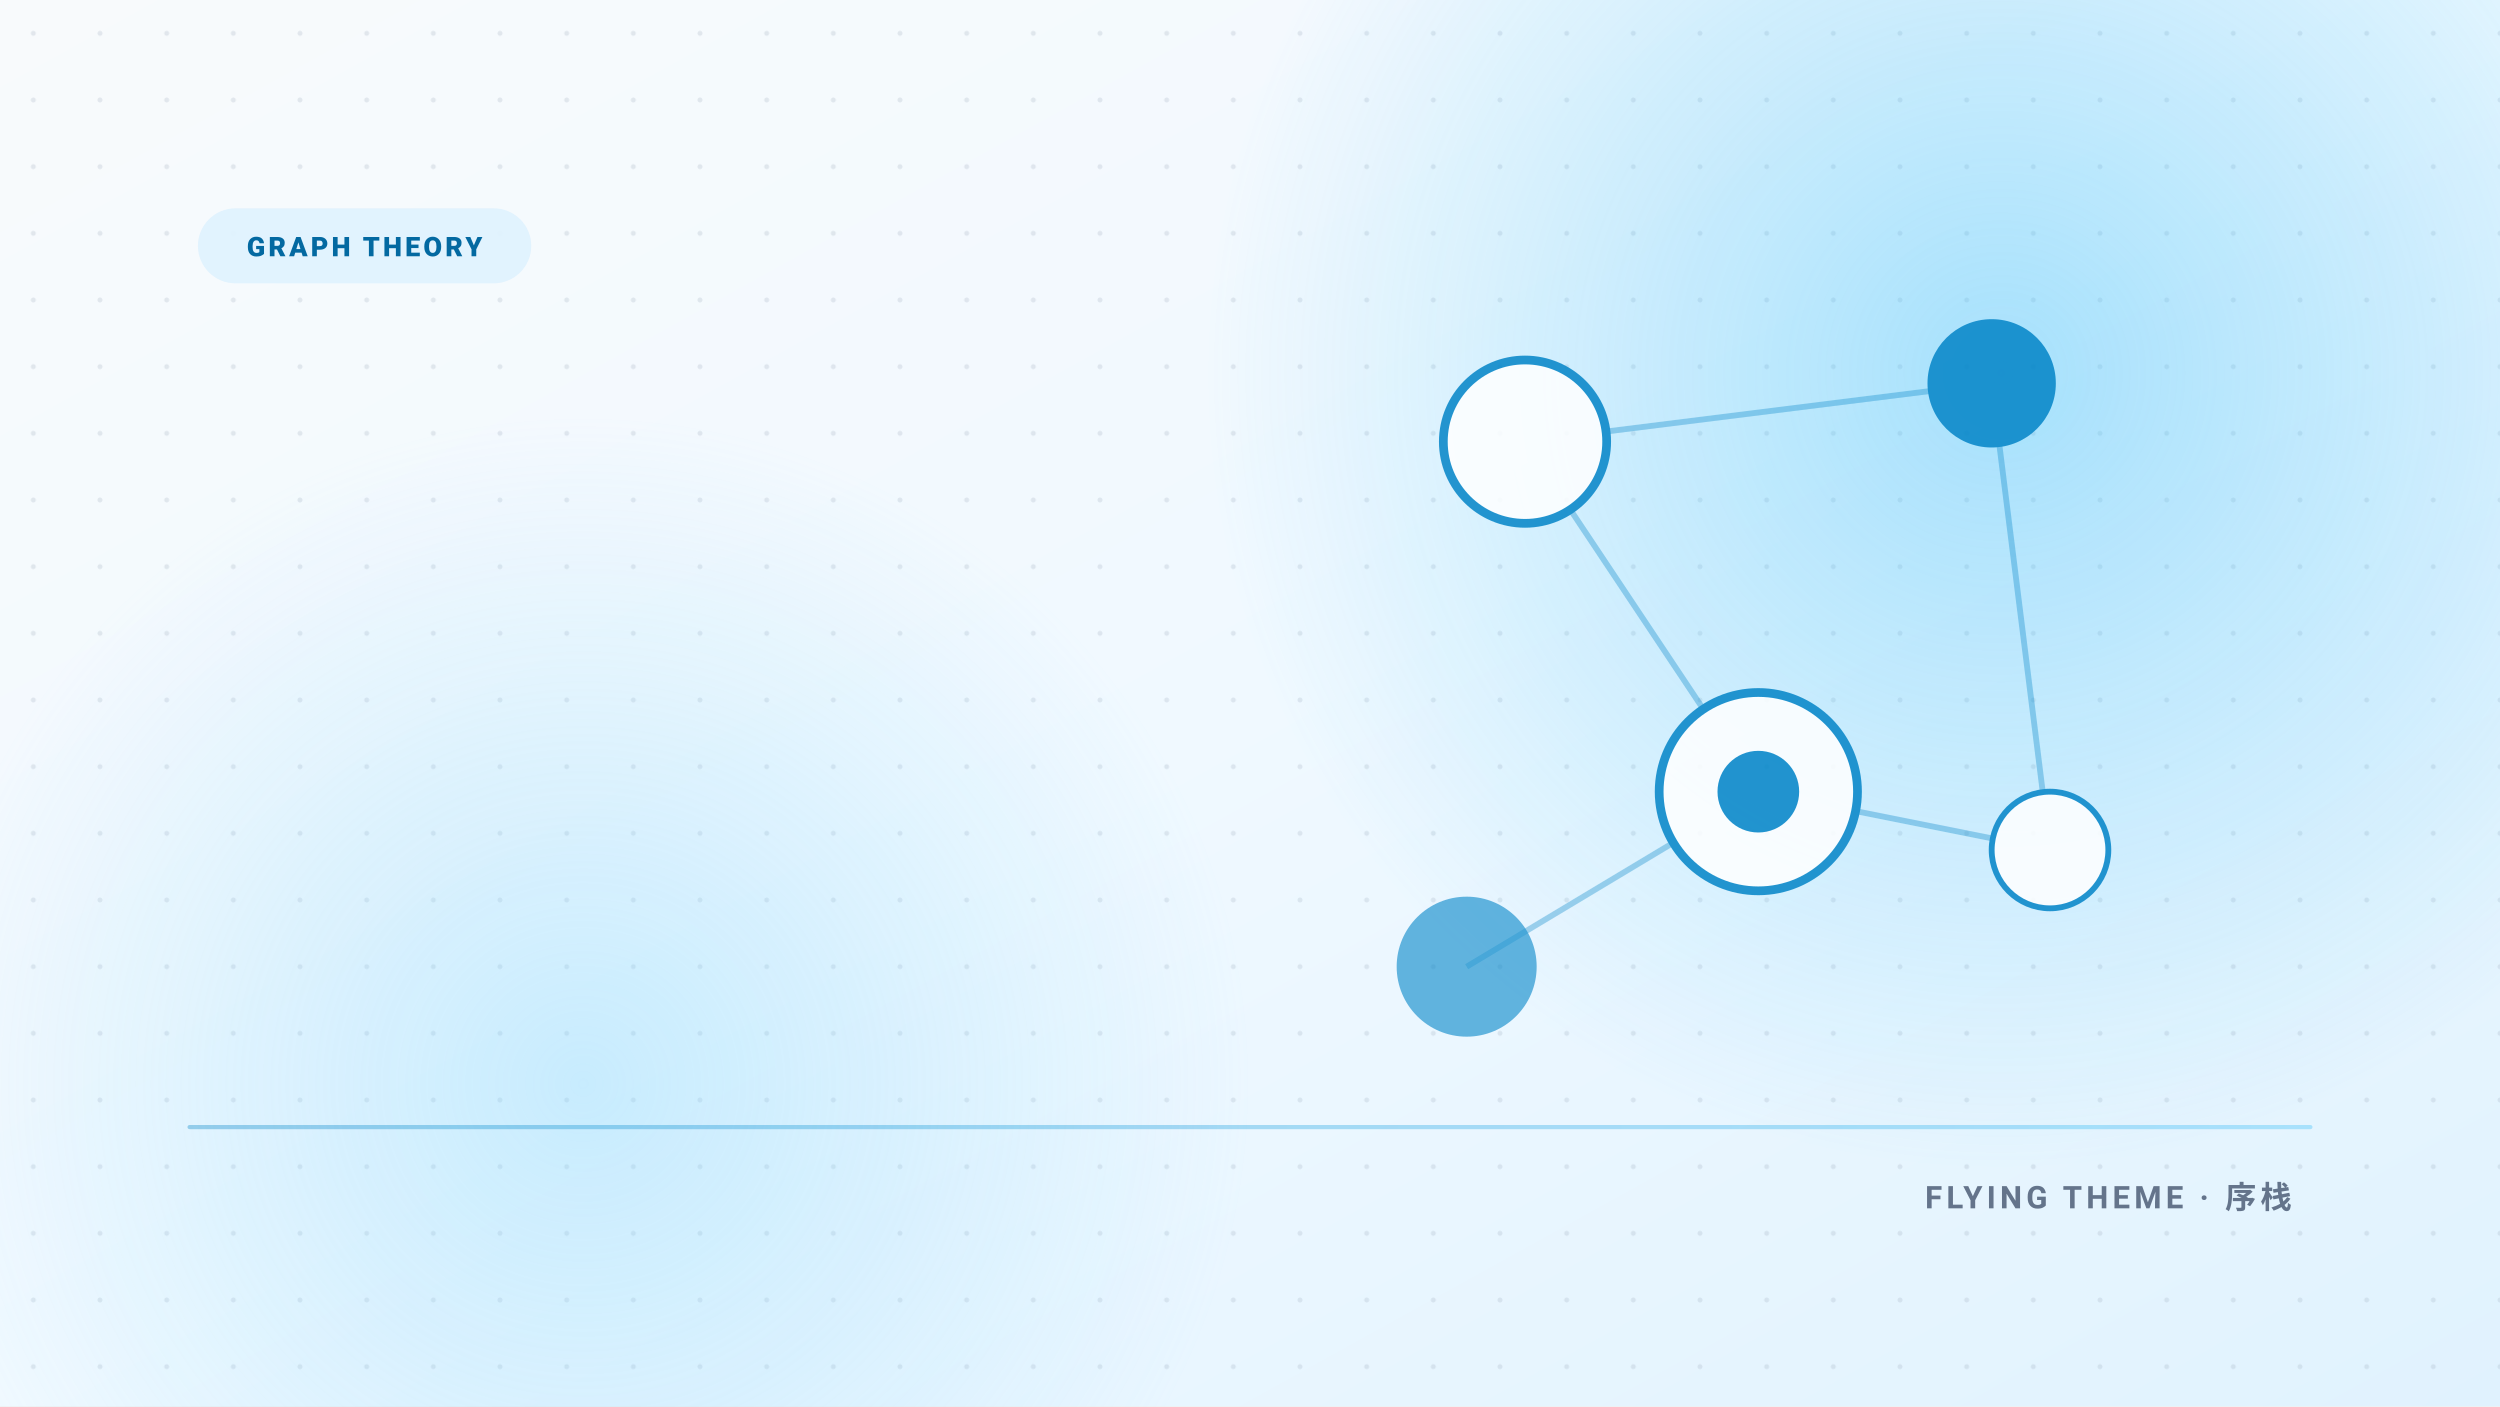
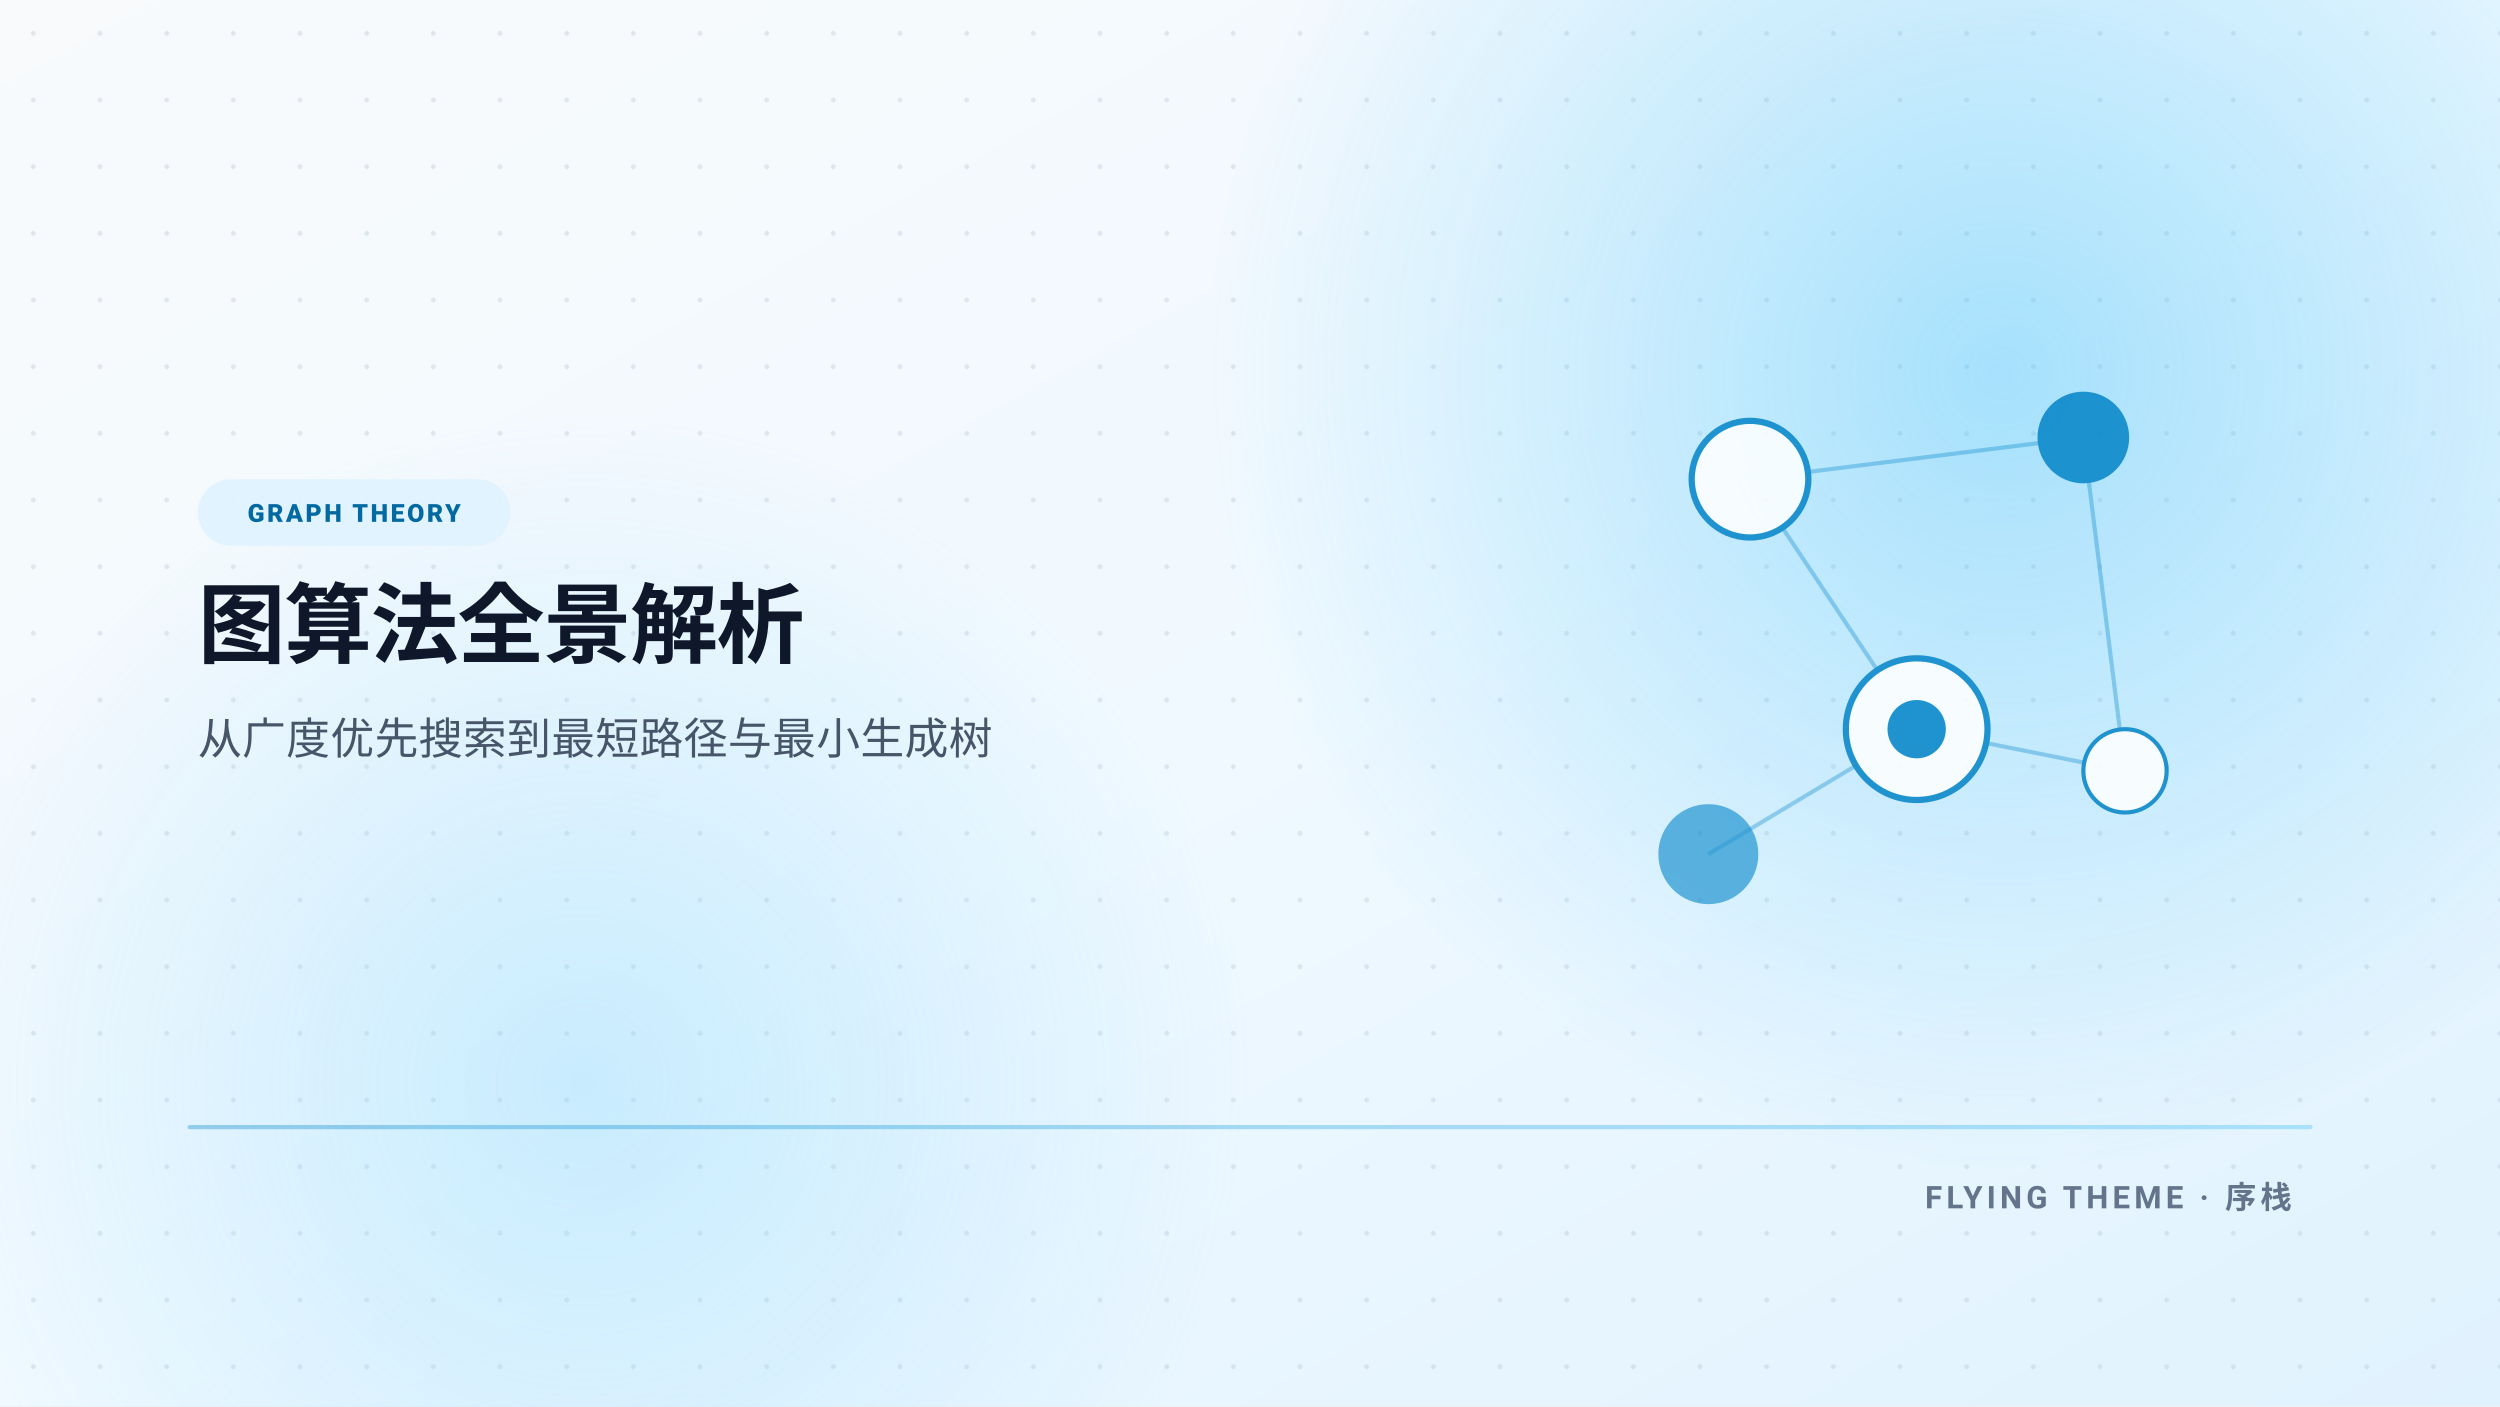
<svg xmlns="http://www.w3.org/2000/svg" viewBox="0 0 1200 675" width="1200" height="675" style="background-color: #F8FAFC;">
  <defs>
    <linearGradient id="bgGrad_graph_algorithms" x1="0%" y1="0%" x2="100%" y2="100%">
      <stop offset="0%" stop-color="#F8FAFC" />
      <stop offset="50%" stop-color="#F0F9FF" />
      <stop offset="100%" stop-color="#E0F2FE" />
    </linearGradient>
    <linearGradient id="accentGrad_graph_algorithms" x1="0%" y1="0%" x2="100%" y2="0%">
      <stop offset="0%" stop-color="#0284C7" />
      <stop offset="100%" stop-color="#38BDF8" />
    </linearGradient>
    <pattern id="dotGrid_graph_algorithms" width="32" height="32" patternUnits="userSpaceOnUse">
      <circle cx="16" cy="16" r="1.2" fill="#94A3B8" opacity="0.22" />
    </pattern>
    <radialGradient id="glow1_graph_algorithms" cx="50%" cy="50%" r="50%">
      <stop offset="0%" stop-color="#38BDF8" stop-opacity="0.4" />
      <stop offset="100%" stop-color="#38BDF8" stop-opacity="0" />
    </radialGradient>
    <radialGradient id="glow2_graph_algorithms" cx="50%" cy="50%" r="50%">
      <stop offset="0%" stop-color="#7DD3FC" stop-opacity="0.35" />
      <stop offset="100%" stop-color="#7DD3FC" stop-opacity="0" />
    </radialGradient>
  </defs>
  <rect width="100%" height="100%" fill="url(#bgGrad_graph_algorithms)" />
  <rect width="100%" height="100%" fill="url(#dotGrid_graph_algorithms)" />
  <circle cx="960" cy="180" r="380" fill="url(#glow1_graph_algorithms)" />
  <circle cx="280" cy="520" r="320" fill="url(#glow2_graph_algorithms)" />
-   <g transform="translate(620, 100) scale(1.4)" opacity="0.85">
+   <g transform="translate(760, 150)" opacity="0.85">
    <line x1="80" y1="80" x2="240" y2="60" stroke="#0284C7" stroke-width="2" opacity="0.4" />
    <line x1="80" y1="80" x2="160" y2="200" stroke="#0284C7" stroke-width="2" opacity="0.4" />
    <line x1="240" y1="60" x2="260" y2="220" stroke="#0284C7" stroke-width="2" opacity="0.4" />
    <line x1="160" y1="200" x2="260" y2="220" stroke="#0284C7" stroke-width="2" opacity="0.4" />
    <line x1="160" y1="200" x2="60" y2="260" stroke="#0284C7" stroke-width="2" opacity="0.4" />
    <circle cx="80" cy="80" r="28" fill="#FFFFFF" stroke="#0284C7" stroke-width="3" />
    <circle cx="240" cy="60" r="22" fill="#0284C7" />
    <circle cx="160" cy="200" r="34" fill="#FFFFFF" stroke="#0284C7" stroke-width="3" />
    <circle cx="160" cy="200" r="14" fill="#0284C7" />
    <circle cx="260" cy="220" r="20" fill="#FFFFFF" stroke="#0284C7" stroke-width="2" />
    <circle cx="60" cy="260" r="24" fill="#0284C7" opacity="0.7" />
  </g>
  <rect x="90" y="540" width="1020" height="2" fill="url(#accentGrad_graph_algorithms)" opacity="0.35" rx="1" />
-   <g transform="translate(95, 100)">
-     <rect x="0" y="0" width="160" height="36" rx="18" fill="#E0F2FE" opacity="0.95" />
-     <text x="80" y="23" text-anchor="middle" font-family="system-ui, -apple-system, BlinkMacSystemFont, 'Segoe UI', Roboto, sans-serif" font-size="13" font-weight="800" fill="#0369A1" letter-spacing="1.5">
+   <g transform="translate(95, 230)">
+     <rect x="0" y="0" width="150" height="32" rx="16" fill="#E0F2FE" opacity="0.95" />
+     <text x="75" y="20.5" text-anchor="middle" font-family="system-ui, -apple-system, BlinkMacSystemFont, 'Segoe UI', Roboto, 'PingFang SC', 'Microsoft YaHei', sans-serif" font-size="12" font-weight="800" fill="#0369A1" letter-spacing="1.2">
      GRAPH THEORY
+     </text>
+     <text x="0" y="85" font-family="system-ui, -apple-system, BlinkMacSystemFont, 'Segoe UI', Roboto, 'PingFang SC', 'Microsoft YaHei', sans-serif" font-size="42" font-weight="800" fill="#0F172A" letter-spacing="-0.5">
+       图算法全景解析
+     </text>
+     <text x="0" y="132" font-family="system-ui, -apple-system, BlinkMacSystemFont, 'Segoe UI', Roboto, 'PingFang SC', 'Microsoft YaHei', sans-serif" font-size="21" font-weight="500" fill="#475569" letter-spacing="0.2">
+       从广度优先搜索到最短路径与最小生成树
    </text>
  </g>
  <g transform="translate(1100, 580)">
-     <text text-anchor="end" font-family="system-ui, -apple-system, BlinkMacSystemFont, 'Segoe UI', Roboto, sans-serif" font-size="15" font-weight="600" fill="#64748B" letter-spacing="2">
+     <text text-anchor="end" font-family="system-ui, -apple-system, BlinkMacSystemFont, 'Segoe UI', Roboto, 'PingFang SC', 'Microsoft YaHei', sans-serif" font-size="15" font-weight="600" fill="#64748B" letter-spacing="2">
      FLYING THEME · 序栈
    </text>
  </g>
</svg>
